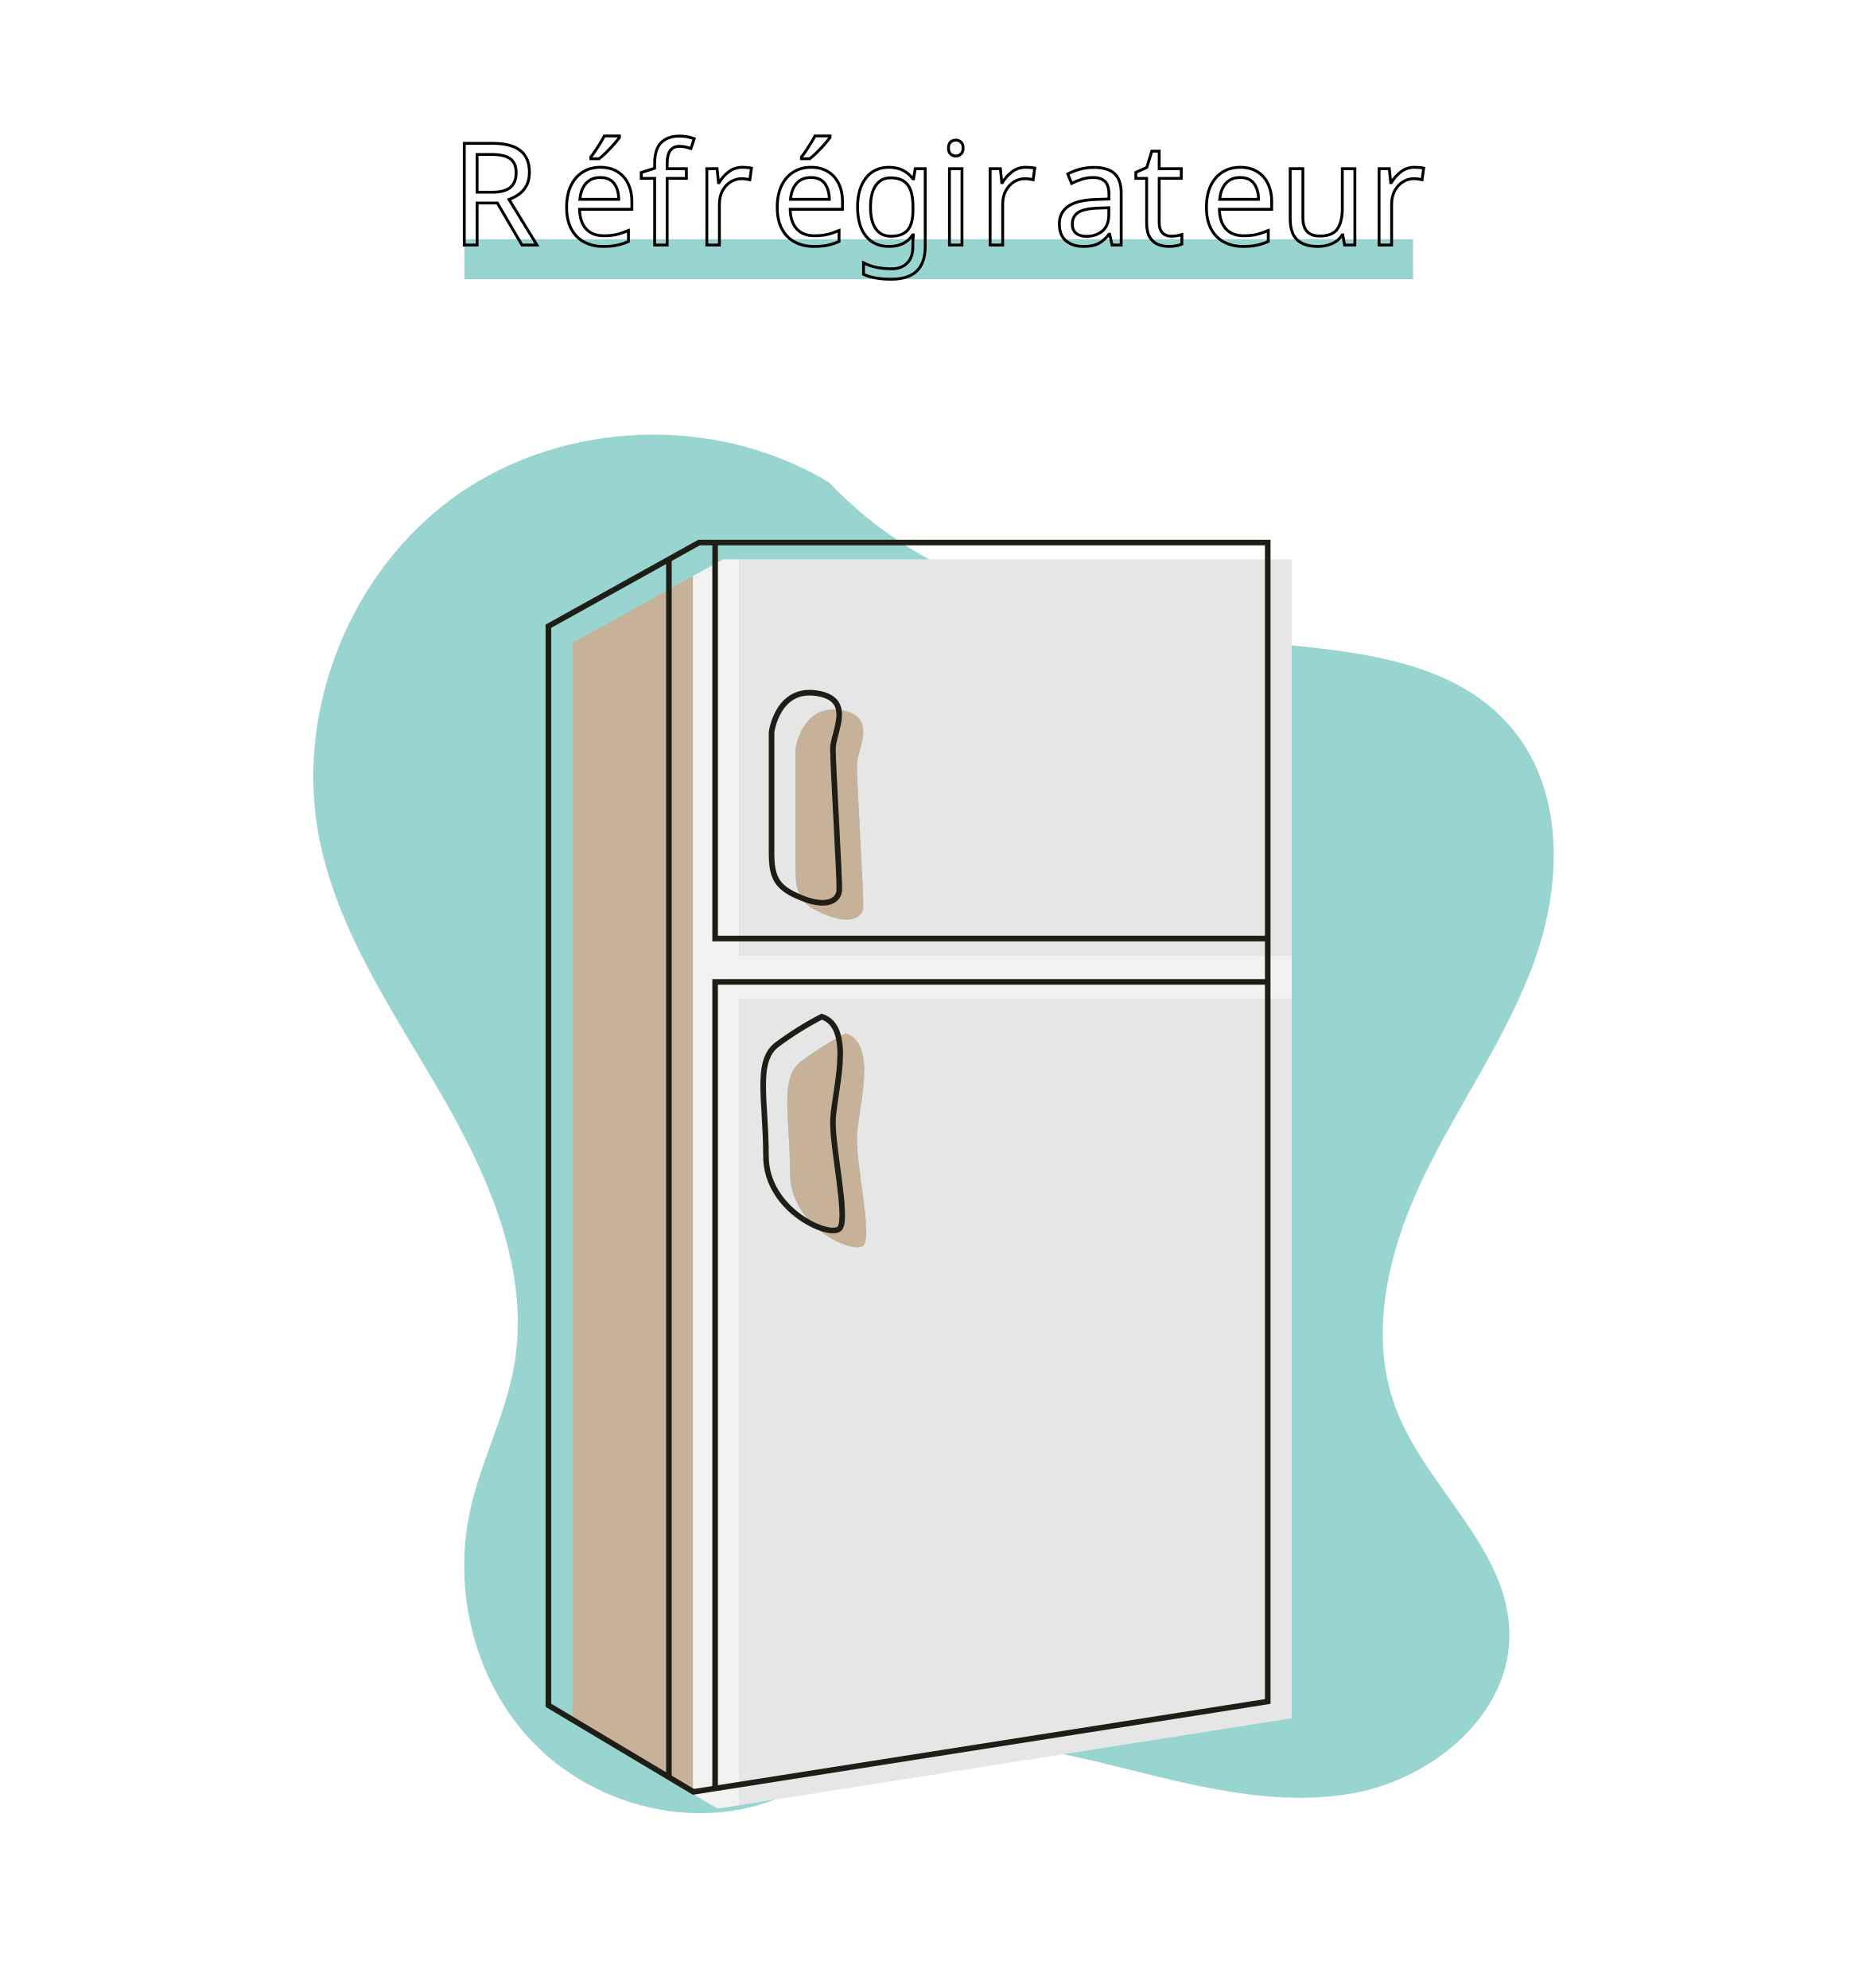
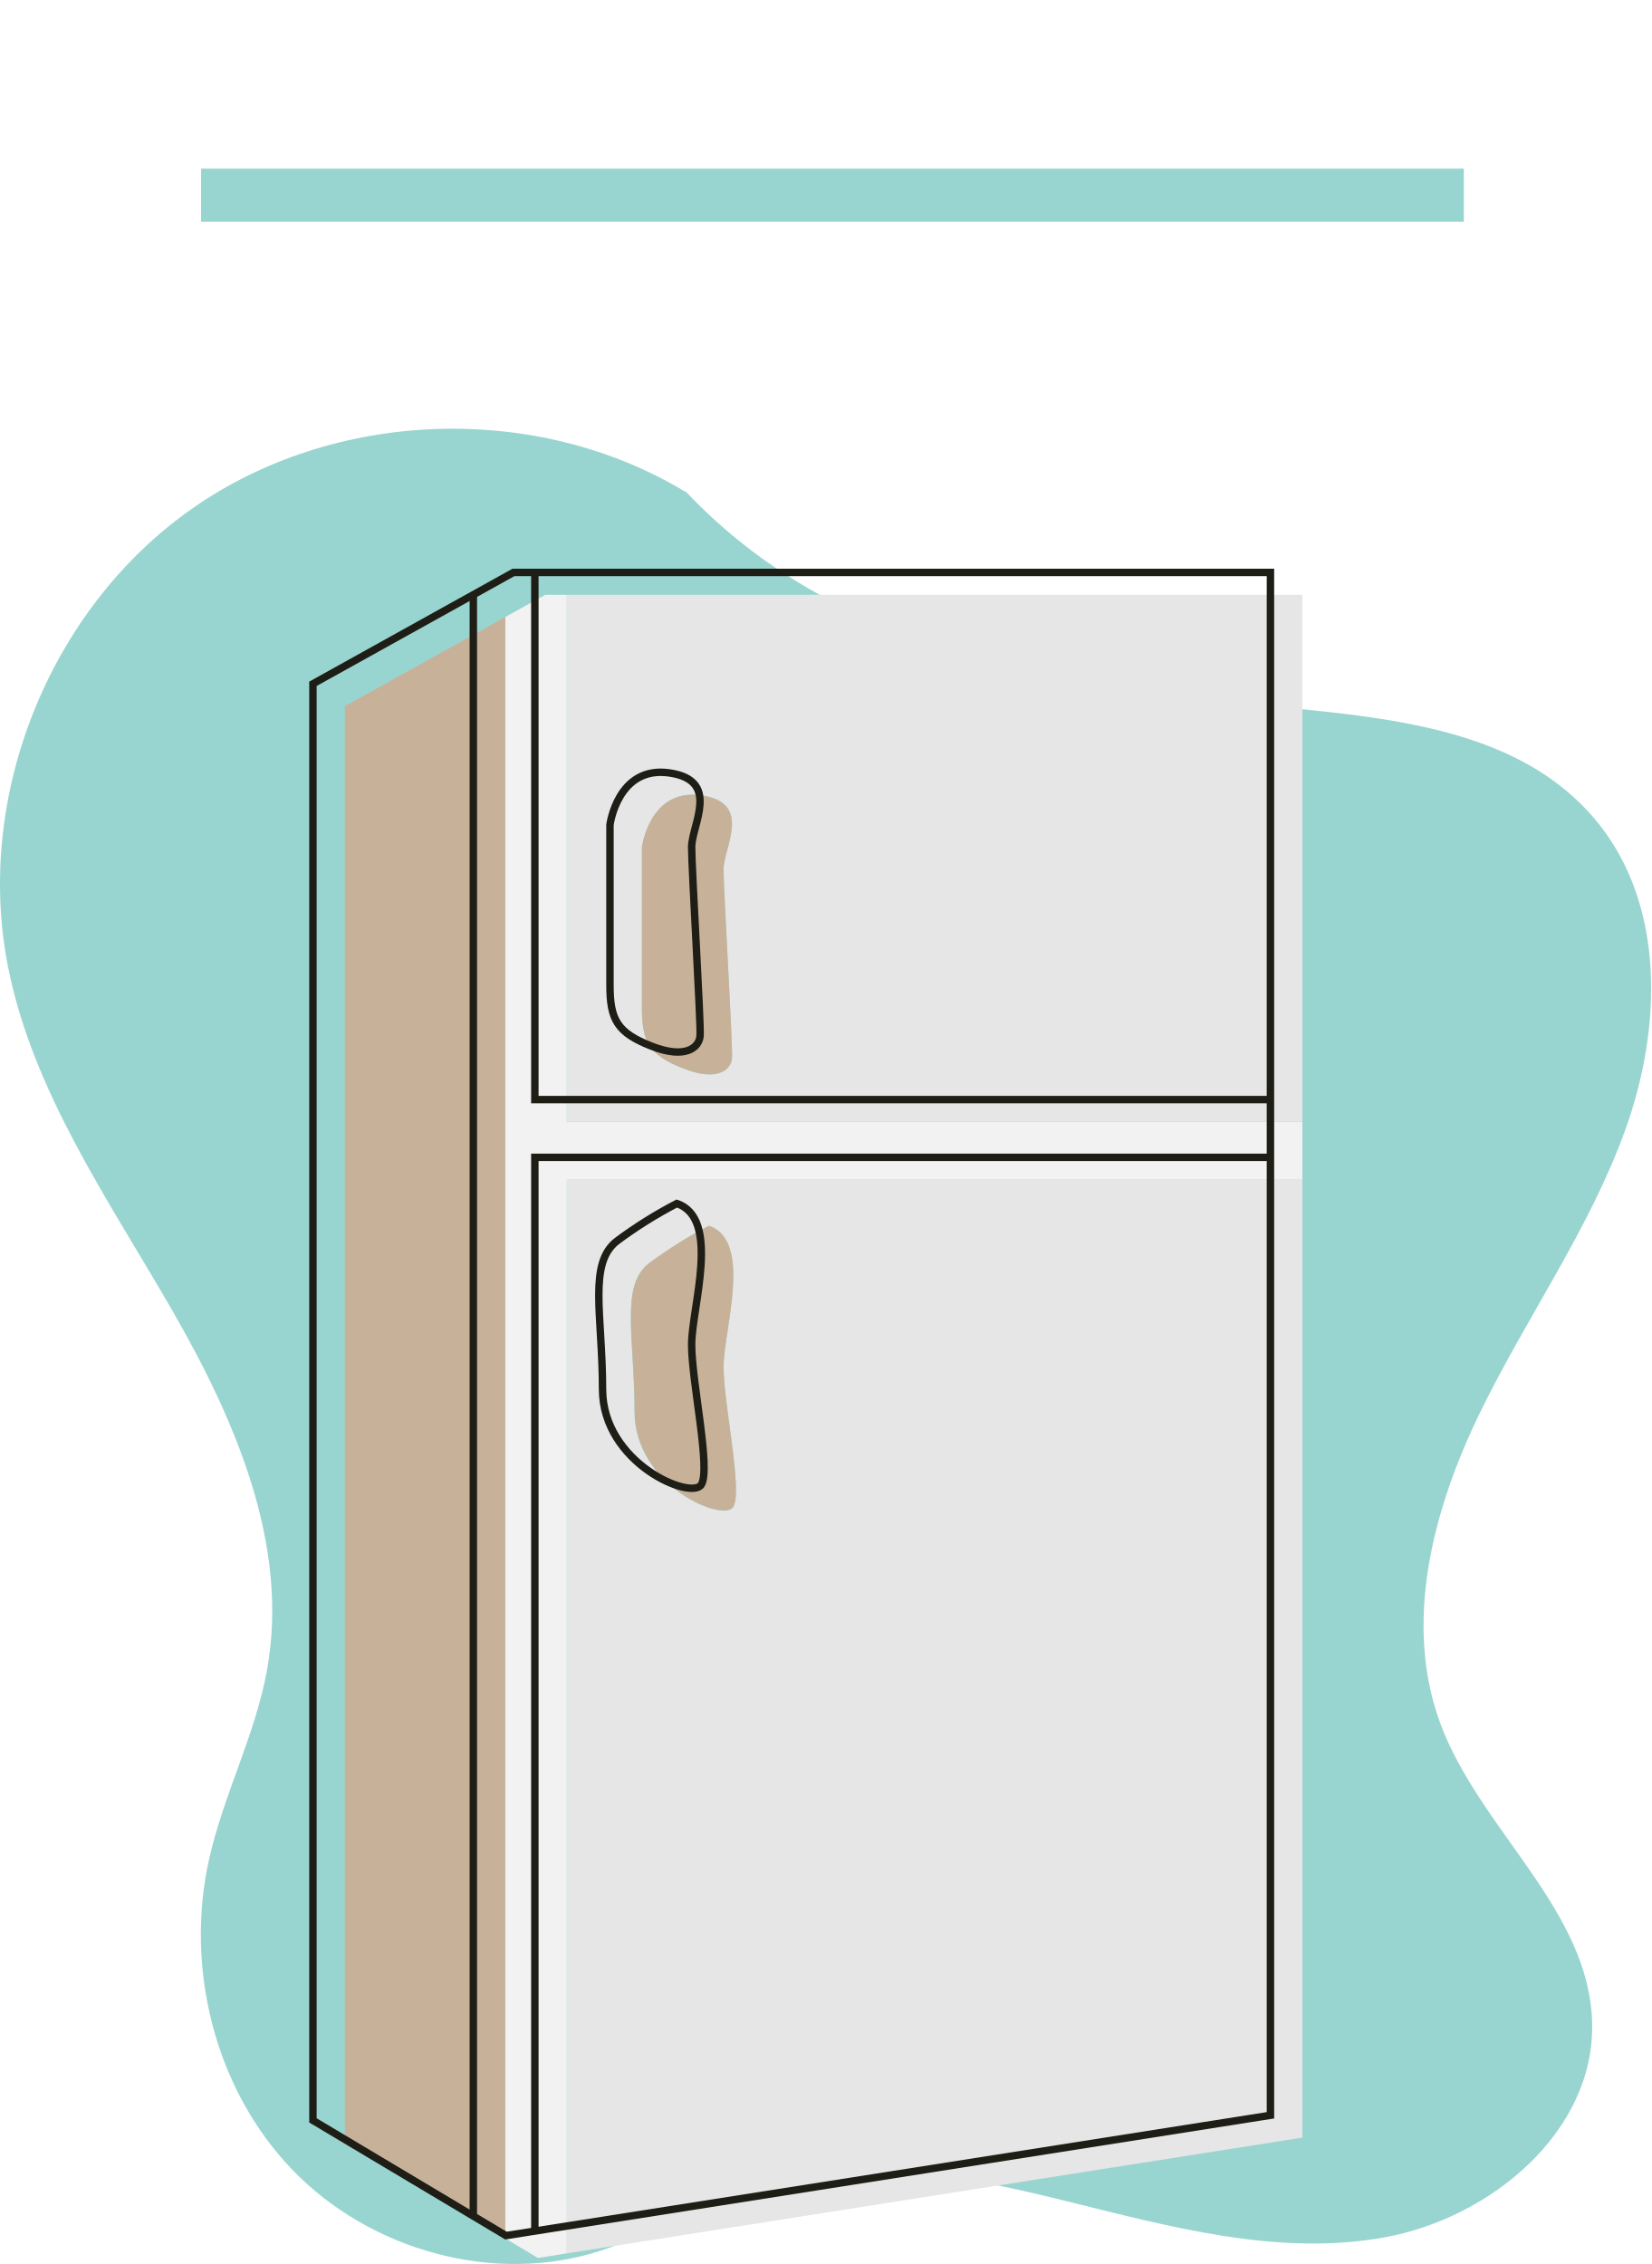
- <svg xmlns="http://www.w3.org/2000/svg" id="Calque_1" data-name="Calque 1" viewBox="0 0 655 698">
+ <svg xmlns="http://www.w3.org/2000/svg" id="Calque_1" data-name="Calque 1" viewBox="109.98 39.53 435.41 597.09">
  <defs>
-     <style>
-             .cls-1 {
-                 fill: #99d5d0;
-             }
- 
-             .cls-2 {
-                 font-size: 50px;
-                 stroke: #000;
-                 font-family: CooperBlack, Cooper Black;
-             }
- 
-             .cls-10,
-             .cls-2 {
-                 fill: none;
-             }
- 
-             .cls-3 {
-                 letter-spacing: -0.02em;
-             }
- 
-             .cls-4 {
-                 letter-spacing: -0.01em;
-             }
- 
-             .cls-5 {
-                 letter-spacing: -0.01em;
-             }
- 
-             .cls-6 {
-                 letter-spacing: -0.01em;
-             }
- 
-             .cls-7 {
-                 fill: #e6e6e6;
-             }
- 
-             .cls-8 {
-                 fill: #f2f2f2;
-             }
- 
-             .cls-9 {
-                 fill: #c7b299;
-             }
- 
-             .cls-10 {
-                 stroke: #1e1e16;
-                 stroke-miterlimit: 10;
-                 stroke-width: 1.96px;
-             }
+     <style>.cls-1{fill:#99d5d0;}.cls-2{font-size:50px;stroke:#000;font-family:CooperBlack, Cooper
+             Black;}.cls-10,.cls-2{fill:none;}.cls-3{letter-spacing:-0.02em;}.cls-4{letter-spacing:-0.01em;}.cls-5{letter-spacing:-0.01em;}.cls-6{letter-spacing:-0.01em;}.cls-7{fill:#e6e6e6;}.cls-8{fill:#f2f2f2;}.cls-9{fill:#c7b299;}.cls-10{stroke:#1e1e16;stroke-miterlimit:10;stroke-width:1.96px;}
        </style>
  </defs>
  <path class="cls-1" d="M290.86,169.21c35,37,81.83,47.45,132.31,54.21,38.49,5.15,83.88,3,108.25,33.19,17.71,22,16.76,54.07,7.25,80.63s-26.29,49.84-38.59,75.22S480,467.69,489.83,494.13c10.4,28,39.24,49,40,78.84.75,28.6-26.6,51.52-54.75,56.63s-56.81-2.87-84.59-9.73S333,607.31,306,616.66c-12.91,4.47-24.53,12.19-37.53,16.42-28.07,9.16-60.82,0-81.32-21.23s-28.5-53.32-22-82.13c3.82-17,12.2-32.75,15.27-49.89,5.91-33-8.51-66.09-25.26-95.11s-36.57-57.37-43.07-90.24c-8.9-45,10.91-94.38,48.45-120.75s90.71-28.24,130-4.6" />
  <rect class="cls-1" x="163" y="84" width="333" height="14" />
-   <text class="cls-2" transform="translate(158.13 86.03)">
-     <tspan class="cls-3">R</tspan>
-     <tspan x="38.01" y="0">éf</tspan>
-     <tspan class="cls-4" x="85.74" y="0">r</tspan>
-     <tspan x="111.94" y="0">égi</tspan>
-     <tspan class="cls-5" x="185.18" y="0">r</tspan>
-     <tspan x="211.43" y="0">a</tspan>
-     <tspan class="cls-6" x="239.77" y="0">t</tspan>
-     <tspan x="262.6" y="0">eur</tspan>
-   </text>
  <path class="cls-7" d="M453.42,350.64V603.29l-194,30.53V350.64ZM303.34,437c2.56-4.19-2.55-27.14-2.55-36.93s7.83-33.29-3.92-37.21a116.17,116.17,0,0,0-15.66,9.79c-7.84,5.88-3.92,19.58-3.92,39.17S300.79,441.16,303.34,437Z" />
  <polygon class="cls-8" points="453.42 335.42 453.42 350.64 259.44 350.64 259.44 633.82 251.83 635.02 243.22 629.88 243.22 629.87 243.22 202.26 253.79 196.39 259.44 196.39 259.44 335.42 453.42 335.42" />
  <path class="cls-7" d="M453.42,196.39v139h-194v-139ZM303,318.65c.27-3.06-2.22-43.94-2.22-49.81s7.83-17.62-5.88-19.58S279.25,263,279.25,263v42.36c0,9.06,2,12.47,10.94,16S302.75,321.71,303,318.65Z" />
  <path class="cls-9" d="M300.79,400c0,9.79,5.11,32.74,2.55,36.93s-26-5.6-26-25.18-3.92-33.29,3.92-39.17a116.17,116.17,0,0,1,15.66-9.79C308.62,366.75,300.79,390.25,300.79,400Z" />
  <path class="cls-9" d="M300.79,268.84c0,5.87,2.49,46.75,2.22,49.81s-3.84,6.18-12.82,2.66-10.94-6.93-10.94-16V263s2-15.66,15.66-13.7S300.79,263,300.79,268.84Z" />
  <polygon class="cls-9" points="243.22 629.87 243.22 629.88 200.92 604.62 200.92 225.76 243.22 202.26 243.22 629.87" />
  <polygon class="cls-10" points="192.5 219.87 245.37 190.5 445 190.5 445 597.4 243.41 629.13 192.5 598.74 192.5 219.87" />
  <line class="cls-10" x1="234.8" y1="196.37" x2="234.8" y2="623.99" />
  <polyline class="cls-10" points="251.02 190.5 251.02 329.53 445 329.53" />
  <polyline class="cls-10" points="445 344.76 251.02 344.76 251.02 627.93" />
  <path class="cls-10" d="M288.45,356.94c11.75,3.92,3.92,27.42,3.92,37.21s5.11,32.75,2.55,36.93-26.05-5.6-26.05-25.18-3.92-33.29,3.92-39.16A115.66,115.66,0,0,1,288.45,356.94Z" />
  <path class="cls-10" d="M270.83,257.08s2-15.67,15.66-13.71,5.88,13.71,5.88,19.58,2.49,46.75,2.22,49.81-3.84,6.19-12.82,2.67-10.94-6.94-10.94-16Z" />
</svg>
